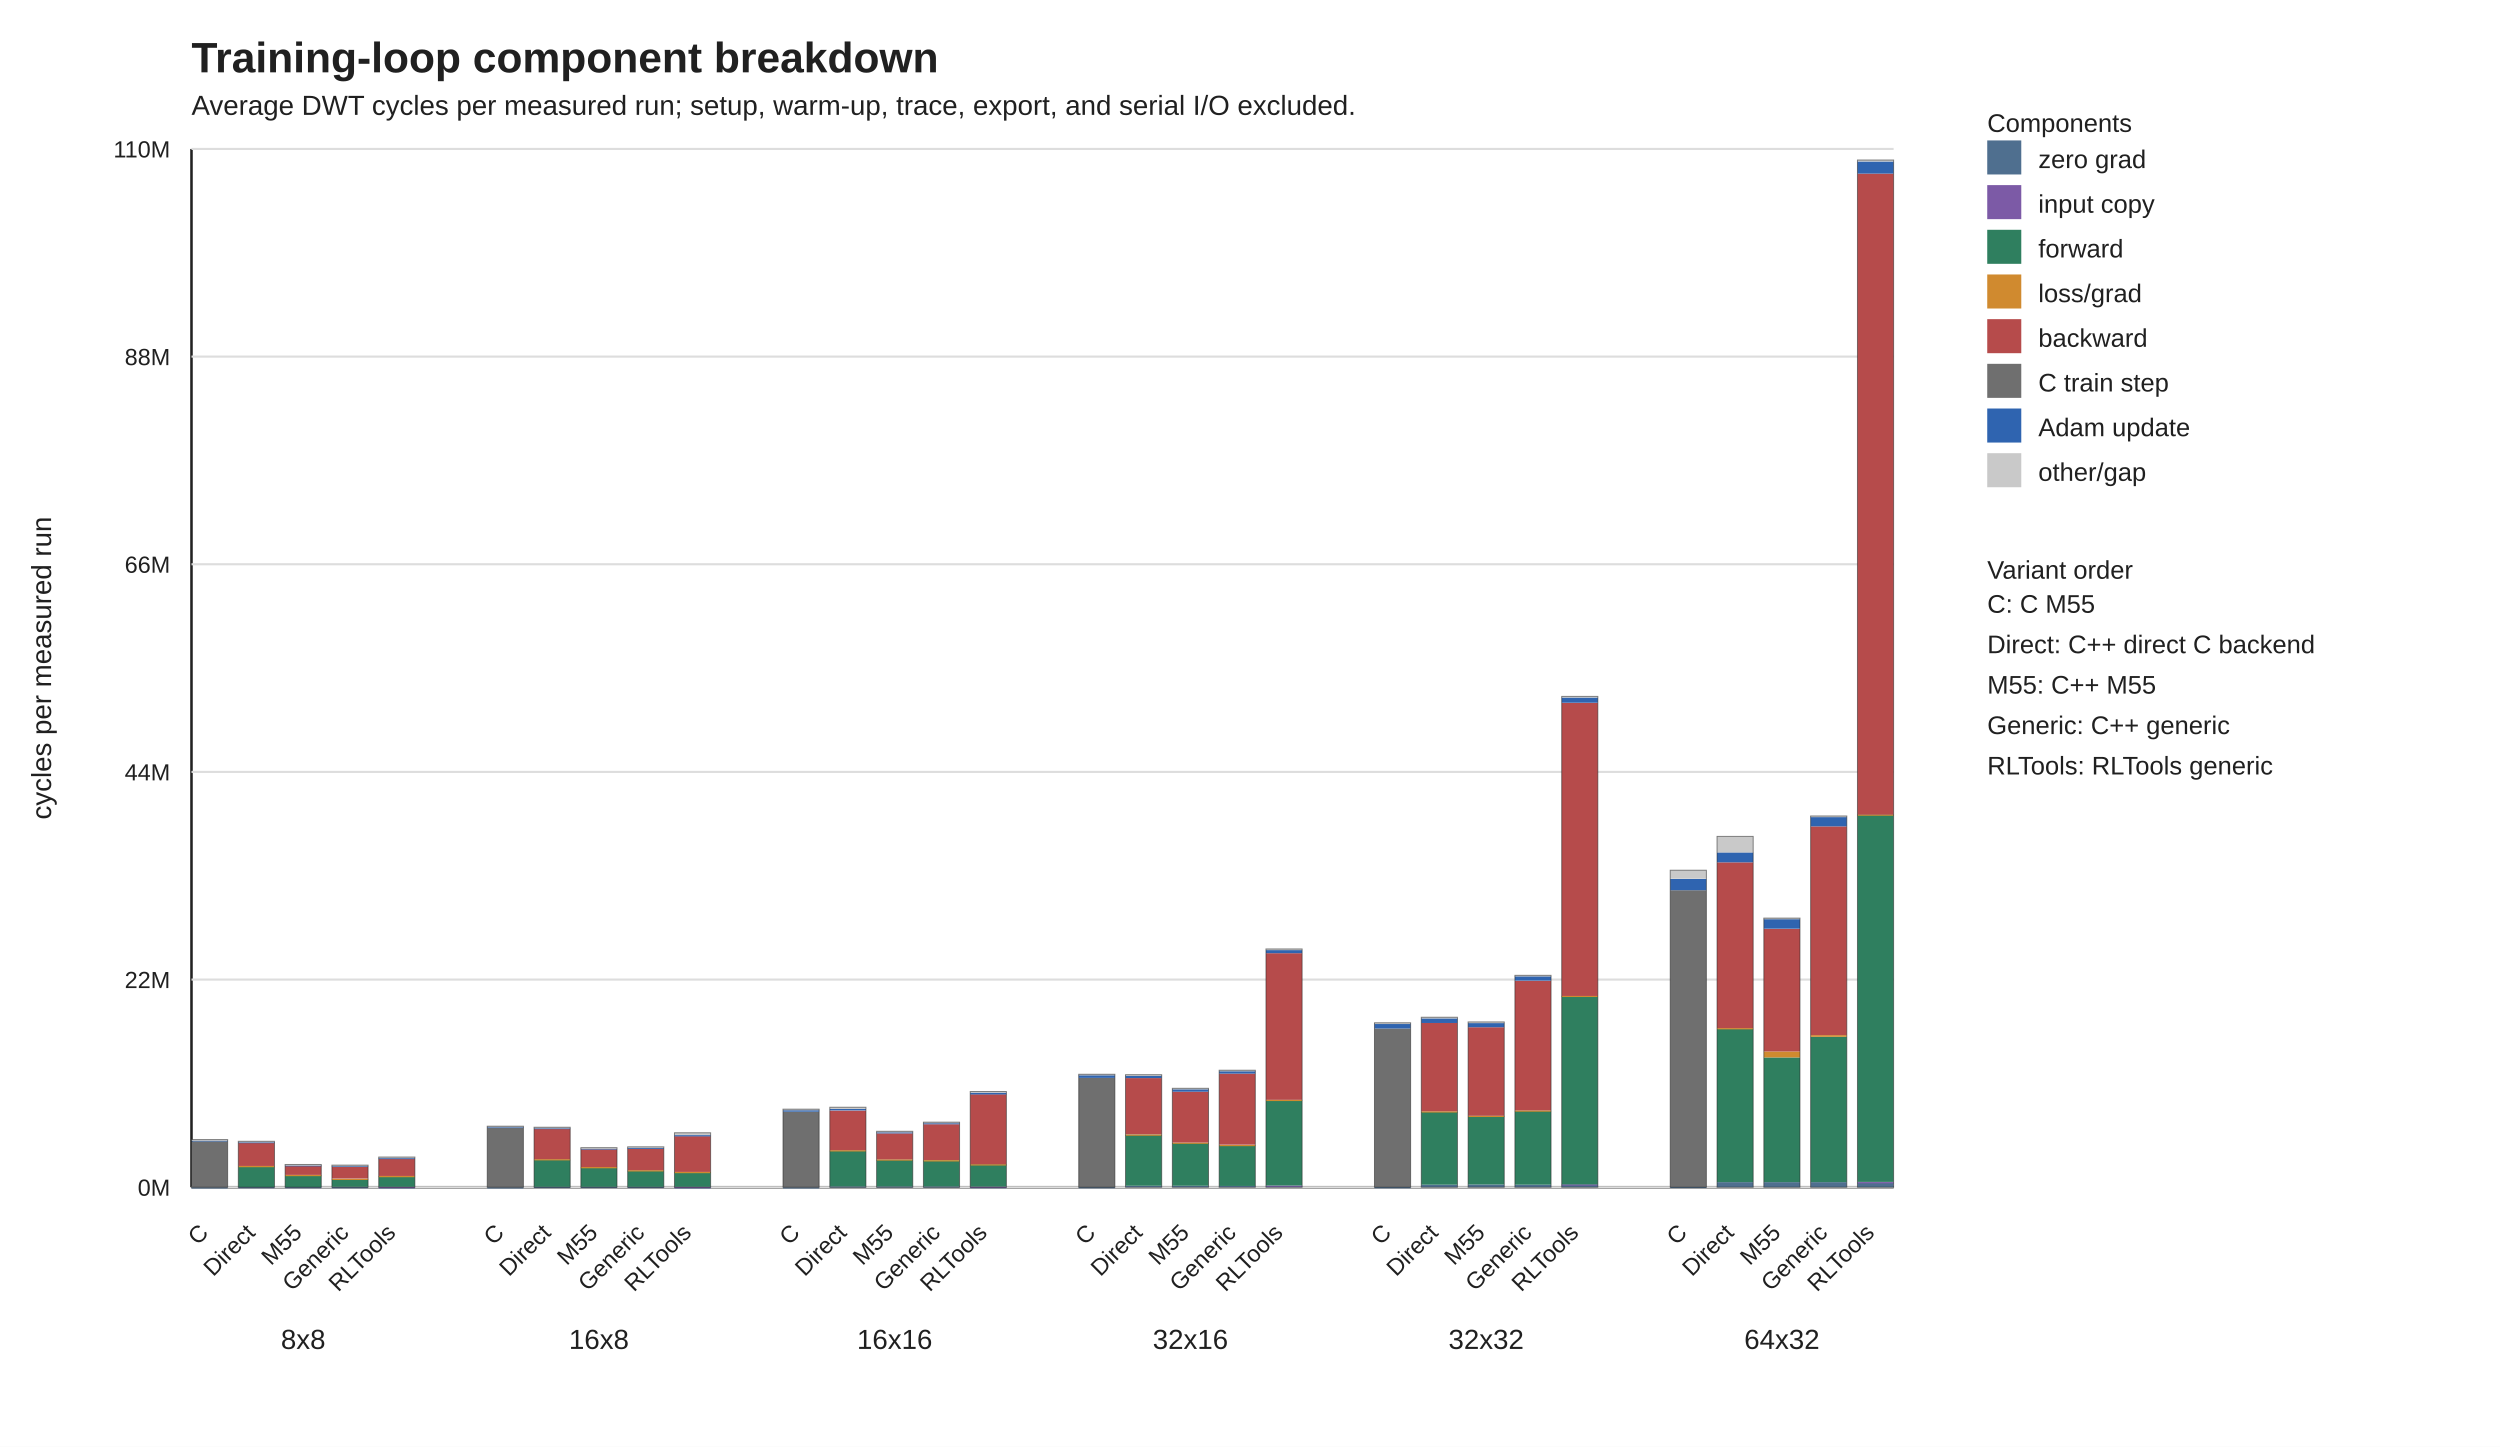
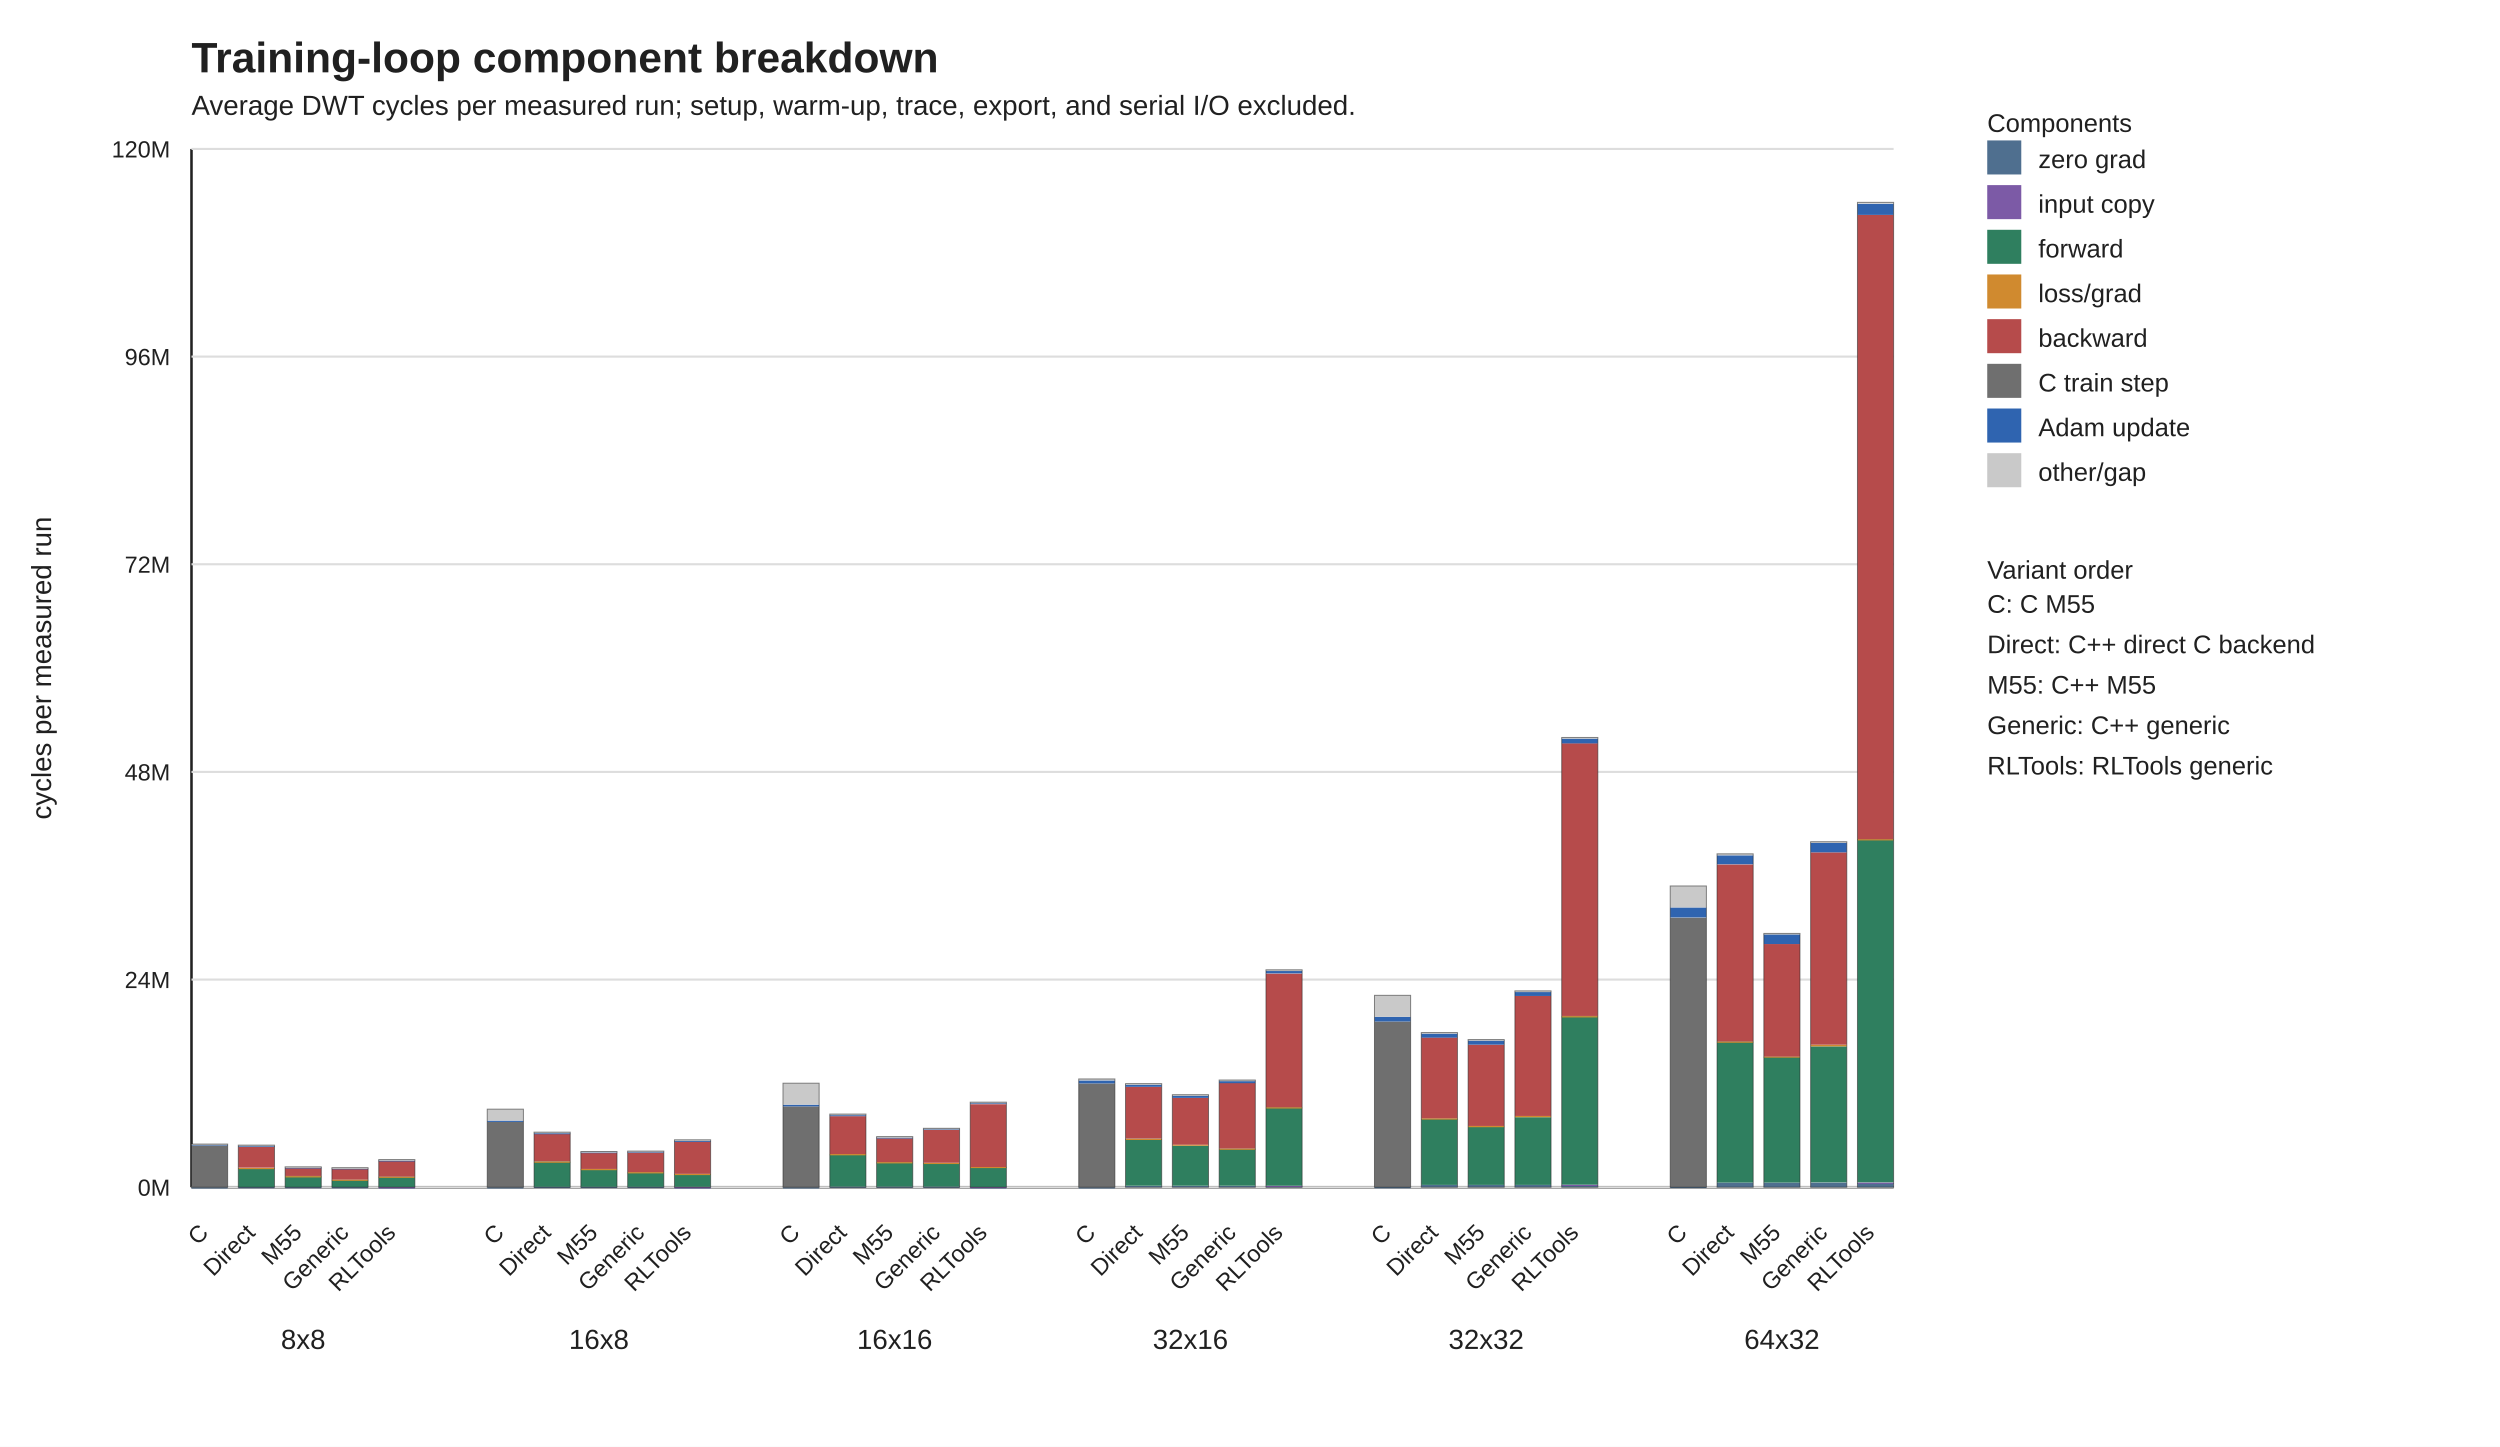
<svg xmlns="http://www.w3.org/2000/svg" width="1175" height="680" viewBox="0 0 1175 680">
  <rect width="100%" height="100%" fill="#ffffff" />
  <style>text{font-family:Arial,Helvetica,sans-serif;fill:#202020}.axis{stroke:#222;stroke-width:1.2}.grid{stroke:#dddddd;stroke-width:1}.label{font-size:13px}.title{font-size:20px;font-weight:700}.tick{font-size:11px}.legend{font-size:12px}</style>
  <text class="title" x="90" y="34">Training-loop component breakdown</text>
  <text class="label" x="90" y="54">Average DWT cycles per measured run; setup, warm-up, trace, export, and serial I/O excluded.</text>
  <line class="axis" x1="90" y1="558" x2="890" y2="558" />
  <line class="axis" x1="90" y1="70" x2="90" y2="558" />
  <line class="grid" x1="90" y1="558.0" x2="890" y2="558.0" />
  <text class="tick" x="80" y="562.0" text-anchor="end">0M</text>
  <line class="grid" x1="90" y1="460.4" x2="890" y2="460.4" />
-   <text class="tick" x="80" y="464.4" text-anchor="end">22M</text>
+   <text class="tick" x="80" y="464.4" text-anchor="end">24M</text>
  <line class="grid" x1="90" y1="362.8" x2="890" y2="362.8" />
-   <text class="tick" x="80" y="366.8" text-anchor="end">44M</text>
+   <text class="tick" x="80" y="366.8" text-anchor="end">48M</text>
  <line class="grid" x1="90" y1="265.2" x2="890" y2="265.2" />
-   <text class="tick" x="80" y="269.2" text-anchor="end">66M</text>
+   <text class="tick" x="80" y="269.2" text-anchor="end">72M</text>
  <line class="grid" x1="90" y1="167.6" x2="890" y2="167.6" />
-   <text class="tick" x="80" y="171.6" text-anchor="end">88M</text>
+   <text class="tick" x="80" y="171.6" text-anchor="end">96M</text>
  <line class="grid" x1="90" y1="70.0" x2="890" y2="70.0" />
-   <text class="tick" x="80" y="74.0" text-anchor="end">110M</text>
+   <text class="tick" x="80" y="74.0" text-anchor="end">120M</text>
  <text class="label" x="142.5" y="634" text-anchor="middle">8x8</text>
  <rect x="90.0" y="558.0" width="17" height="0.6" fill="#4f6f8f" />
-   <rect x="90.0" y="536.4" width="17" height="21.6" fill="#6f6f6f" />
-   <rect x="90.0" y="535.9" width="17" height="0.6" fill="#2f64b0" />
-   <rect x="90.0" y="535.6" width="17" height="0.6" fill="#c9c9c9" />
-   <rect x="90.0" y="535.6" width="17" height="22.4" fill="none" stroke="#222" stroke-width=".45" opacity=".55" />
+   <rect x="90.0" y="538.3" width="17" height="19.7" fill="#6f6f6f" />
+   <rect x="90.0" y="537.9" width="17" height="0.6" fill="#2f64b0" />
+   <rect x="90.0" y="537.7" width="17" height="0.6" fill="#c9c9c9" />
+   <rect x="90.0" y="537.7" width="17" height="20.3" fill="none" stroke="#222" stroke-width=".45" opacity=".55" />
  <text class="tick" x="98.5" y="580" text-anchor="end" transform="rotate(-45 98.5 580)">C</text>
  <rect x="112.0" y="557.9" width="17" height="0.6" fill="#4f6f8f" />
-   <rect x="112.0" y="548.2" width="17" height="9.7" fill="#2f7f5f" />
-   <rect x="112.0" y="548.0" width="17" height="0.6" fill="#d08a2f" />
-   <rect x="112.0" y="537.0" width="17" height="11.0" fill="#b64b4b" />
-   <rect x="112.0" y="536.7" width="17" height="0.6" fill="#2f64b0" />
-   <rect x="112.0" y="536.4" width="17" height="0.6" fill="#c9c9c9" />
-   <rect x="112.0" y="536.4" width="17" height="21.6" fill="none" stroke="#222" stroke-width=".45" opacity=".55" />
+   <rect x="112.0" y="549.0" width="17" height="8.9" fill="#2f7f5f" />
+   <rect x="112.0" y="548.9" width="17" height="0.6" fill="#d08a2f" />
+   <rect x="112.0" y="538.7" width="17" height="10.1" fill="#b64b4b" />
+   <rect x="112.0" y="538.5" width="17" height="0.6" fill="#2f64b0" />
+   <rect x="112.0" y="538.2" width="17" height="0.6" fill="#c9c9c9" />
+   <rect x="112.0" y="538.2" width="17" height="19.8" fill="none" stroke="#222" stroke-width=".45" opacity=".55" />
  <text class="tick" x="120.5" y="580" text-anchor="end" transform="rotate(-45 120.5 580)">Direct</text>
  <rect x="134.0" y="557.9" width="17" height="0.6" fill="#4f6f8f" />
-   <rect x="134.0" y="552.3" width="17" height="5.6" fill="#2f7f5f" />
-   <rect x="134.0" y="552.2" width="17" height="0.6" fill="#d08a2f" />
-   <rect x="134.0" y="547.9" width="17" height="4.3" fill="#b64b4b" />
-   <rect x="134.0" y="547.6" width="17" height="0.6" fill="#2f64b0" />
-   <rect x="134.0" y="547.3" width="17" height="0.6" fill="#c9c9c9" />
-   <rect x="134.0" y="547.3" width="17" height="10.7" fill="none" stroke="#222" stroke-width=".45" opacity=".55" />
+   <rect x="134.0" y="552.8" width="17" height="5.1" fill="#2f7f5f" />
+   <rect x="134.0" y="552.8" width="17" height="0.6" fill="#d08a2f" />
+   <rect x="134.0" y="548.8" width="17" height="3.9" fill="#b64b4b" />
+   <rect x="134.0" y="548.6" width="17" height="0.6" fill="#2f64b0" />
+   <rect x="134.0" y="548.4" width="17" height="0.6" fill="#c9c9c9" />
+   <rect x="134.0" y="548.4" width="17" height="9.6" fill="none" stroke="#222" stroke-width=".45" opacity=".55" />
  <text class="tick" x="142.5" y="580" text-anchor="end" transform="rotate(-45 142.5 580)">M55</text>
  <rect x="156.0" y="557.9" width="17" height="0.6" fill="#4f6f8f" />
-   <rect x="156.0" y="554.1" width="17" height="3.7" fill="#2f7f5f" />
-   <rect x="156.0" y="554.0" width="17" height="0.6" fill="#d08a2f" />
-   <rect x="156.0" y="548.2" width="17" height="5.7" fill="#b64b4b" />
-   <rect x="156.0" y="547.9" width="17" height="0.6" fill="#2f64b0" />
-   <rect x="156.0" y="547.6" width="17" height="0.6" fill="#c9c9c9" />
-   <rect x="156.0" y="547.6" width="17" height="10.4" fill="none" stroke="#222" stroke-width=".45" opacity=".55" />
+   <rect x="156.0" y="554.5" width="17" height="3.4" fill="#2f7f5f" />
+   <rect x="156.0" y="554.4" width="17" height="0.6" fill="#d08a2f" />
+   <rect x="156.0" y="549.2" width="17" height="5.2" fill="#b64b4b" />
+   <rect x="156.0" y="549.0" width="17" height="0.6" fill="#2f64b0" />
+   <rect x="156.0" y="548.8" width="17" height="0.6" fill="#c9c9c9" />
+   <rect x="156.0" y="548.8" width="17" height="9.2" fill="none" stroke="#222" stroke-width=".45" opacity=".55" />
  <text class="tick" x="164.5" y="580" text-anchor="end" transform="rotate(-45 164.5 580)">Generic</text>
  <rect x="178.0" y="558.0" width="17" height="0.6" fill="#4f6f8f" />
-   <rect x="178.0" y="557.8" width="17" height="0.6" fill="#7c5aa6" />
-   <rect x="178.0" y="552.7" width="17" height="5.1" fill="#2f7f5f" />
-   <rect x="178.0" y="552.7" width="17" height="0.6" fill="#d08a2f" />
-   <rect x="178.0" y="544.6" width="17" height="8.1" fill="#b64b4b" />
-   <rect x="178.0" y="544.2" width="17" height="0.6" fill="#2f64b0" />
-   <rect x="178.0" y="543.8" width="17" height="0.6" fill="#c9c9c9" />
-   <rect x="178.0" y="543.8" width="17" height="14.2" fill="none" stroke="#222" stroke-width=".45" opacity=".55" />
+   <rect x="178.0" y="557.9" width="17" height="0.6" fill="#7c5aa6" />
+   <rect x="178.0" y="553.0" width="17" height="4.9" fill="#2f7f5f" />
+   <rect x="178.0" y="553.0" width="17" height="0.6" fill="#d08a2f" />
+   <rect x="178.0" y="545.6" width="17" height="7.4" fill="#b64b4b" />
+   <rect x="178.0" y="545.3" width="17" height="0.6" fill="#2f64b0" />
+   <rect x="178.0" y="545.0" width="17" height="0.6" fill="#c9c9c9" />
+   <rect x="178.0" y="545.0" width="17" height="13.0" fill="none" stroke="#222" stroke-width=".45" opacity=".55" />
  <text class="tick" x="186.5" y="580" text-anchor="end" transform="rotate(-45 186.5 580)">RLTools</text>
  <text class="label" x="281.5" y="634" text-anchor="middle">16x8</text>
  <rect x="229.0" y="558.0" width="17" height="0.6" fill="#4f6f8f" />
-   <rect x="229.0" y="530.1" width="17" height="27.9" fill="#6f6f6f" />
-   <rect x="229.0" y="529.5" width="17" height="0.7" fill="#2f64b0" />
-   <rect x="229.0" y="529.3" width="17" height="0.6" fill="#c9c9c9" />
-   <rect x="229.0" y="529.3" width="17" height="28.7" fill="none" stroke="#222" stroke-width=".45" opacity=".55" />
+   <rect x="229.0" y="527.2" width="17" height="30.8" fill="#6f6f6f" />
+   <rect x="229.0" y="526.7" width="17" height="0.6" fill="#2f64b0" />
+   <rect x="229.0" y="521.3" width="17" height="5.4" fill="#c9c9c9" />
+   <rect x="229.0" y="521.3" width="17" height="36.7" fill="none" stroke="#222" stroke-width=".45" opacity=".55" />
  <text class="tick" x="237.5" y="580" text-anchor="end" transform="rotate(-45 237.5 580)">C</text>
  <rect x="251.0" y="557.8" width="17" height="0.6" fill="#4f6f8f" />
-   <rect x="251.0" y="545.0" width="17" height="12.8" fill="#2f7f5f" />
-   <rect x="251.0" y="544.8" width="17" height="0.6" fill="#d08a2f" />
-   <rect x="251.0" y="530.6" width="17" height="14.2" fill="#b64b4b" />
-   <rect x="251.0" y="530.1" width="17" height="0.6" fill="#2f64b0" />
-   <rect x="251.0" y="529.8" width="17" height="0.6" fill="#c9c9c9" />
-   <rect x="251.0" y="529.8" width="17" height="28.2" fill="none" stroke="#222" stroke-width=".45" opacity=".55" />
+   <rect x="251.0" y="545.9" width="17" height="11.9" fill="#2f7f5f" />
+   <rect x="251.0" y="545.9" width="17" height="0.6" fill="#d08a2f" />
+   <rect x="251.0" y="532.8" width="17" height="13.0" fill="#b64b4b" />
+   <rect x="251.0" y="532.5" width="17" height="0.6" fill="#2f64b0" />
+   <rect x="251.0" y="532.1" width="17" height="0.6" fill="#c9c9c9" />
+   <rect x="251.0" y="532.1" width="17" height="25.9" fill="none" stroke="#222" stroke-width=".45" opacity=".55" />
  <text class="tick" x="259.5" y="580" text-anchor="end" transform="rotate(-45 259.5 580)">Direct</text>
  <rect x="273.0" y="557.8" width="17" height="0.6" fill="#4f6f8f" />
-   <rect x="273.0" y="548.6" width="17" height="9.2" fill="#2f7f5f" />
-   <rect x="273.0" y="548.5" width="17" height="0.6" fill="#d08a2f" />
-   <rect x="273.0" y="540.2" width="17" height="8.3" fill="#b64b4b" />
-   <rect x="273.0" y="539.7" width="17" height="0.6" fill="#2f64b0" />
-   <rect x="273.0" y="539.4" width="17" height="0.6" fill="#c9c9c9" />
-   <rect x="273.0" y="539.4" width="17" height="18.6" fill="none" stroke="#222" stroke-width=".45" opacity=".55" />
+   <rect x="273.0" y="549.4" width="17" height="8.4" fill="#2f7f5f" />
+   <rect x="273.0" y="549.4" width="17" height="0.6" fill="#d08a2f" />
+   <rect x="273.0" y="541.8" width="17" height="7.6" fill="#b64b4b" />
+   <rect x="273.0" y="541.4" width="17" height="0.6" fill="#2f64b0" />
+   <rect x="273.0" y="541.2" width="17" height="0.6" fill="#c9c9c9" />
+   <rect x="273.0" y="541.2" width="17" height="16.8" fill="none" stroke="#222" stroke-width=".45" opacity=".55" />
  <text class="tick" x="281.5" y="580" text-anchor="end" transform="rotate(-45 281.5 580)">M55</text>
  <rect x="295.0" y="557.8" width="17" height="0.6" fill="#4f6f8f" />
-   <rect x="295.0" y="550.2" width="17" height="7.6" fill="#2f7f5f" />
-   <rect x="295.0" y="550.0" width="17" height="0.6" fill="#d08a2f" />
-   <rect x="295.0" y="539.8" width="17" height="10.2" fill="#b64b4b" />
-   <rect x="295.0" y="539.4" width="17" height="0.6" fill="#2f64b0" />
-   <rect x="295.0" y="539.0" width="17" height="0.6" fill="#c9c9c9" />
-   <rect x="295.0" y="539.0" width="17" height="19.0" fill="none" stroke="#222" stroke-width=".45" opacity=".55" />
+   <rect x="295.0" y="551.0" width="17" height="6.8" fill="#2f7f5f" />
+   <rect x="295.0" y="550.9" width="17" height="0.6" fill="#d08a2f" />
+   <rect x="295.0" y="541.6" width="17" height="9.3" fill="#b64b4b" />
+   <rect x="295.0" y="541.2" width="17" height="0.6" fill="#2f64b0" />
+   <rect x="295.0" y="541.0" width="17" height="0.6" fill="#c9c9c9" />
+   <rect x="295.0" y="541.0" width="17" height="17.0" fill="none" stroke="#222" stroke-width=".45" opacity=".55" />
  <text class="tick" x="303.5" y="580" text-anchor="end" transform="rotate(-45 303.5 580)">Generic</text>
  <rect x="317.0" y="558.0" width="17" height="0.6" fill="#4f6f8f" />
-   <rect x="317.0" y="557.8" width="17" height="0.6" fill="#7c5aa6" />
-   <rect x="317.0" y="550.8" width="17" height="7.0" fill="#2f7f5f" />
-   <rect x="317.0" y="550.8" width="17" height="0.6" fill="#d08a2f" />
-   <rect x="317.0" y="534.0" width="17" height="16.8" fill="#b64b4b" />
-   <rect x="317.0" y="533.5" width="17" height="0.6" fill="#2f64b0" />
-   <rect x="317.0" y="532.4" width="17" height="1.1" fill="#c9c9c9" />
-   <rect x="317.0" y="532.4" width="17" height="25.6" fill="none" stroke="#222" stroke-width=".45" opacity=".55" />
+   <rect x="317.0" y="557.9" width="17" height="0.6" fill="#7c5aa6" />
+   <rect x="317.0" y="551.7" width="17" height="6.1" fill="#2f7f5f" />
+   <rect x="317.0" y="551.7" width="17" height="0.6" fill="#d08a2f" />
+   <rect x="317.0" y="536.4" width="17" height="15.3" fill="#b64b4b" />
+   <rect x="317.0" y="536.1" width="17" height="0.6" fill="#2f64b0" />
+   <rect x="317.0" y="535.7" width="17" height="0.6" fill="#c9c9c9" />
+   <rect x="317.0" y="535.7" width="17" height="22.3" fill="none" stroke="#222" stroke-width=".45" opacity=".55" />
  <text class="tick" x="325.5" y="580" text-anchor="end" transform="rotate(-45 325.5 580)">RLTools</text>
  <text class="label" x="420.5" y="634" text-anchor="middle">16x16</text>
  <rect x="368.0" y="558.0" width="17" height="0.6" fill="#4f6f8f" />
-   <rect x="368.0" y="522.5" width="17" height="35.5" fill="#6f6f6f" />
-   <rect x="368.0" y="521.6" width="17" height="0.9" fill="#2f64b0" />
-   <rect x="368.0" y="521.3" width="17" height="0.6" fill="#c9c9c9" />
-   <rect x="368.0" y="521.3" width="17" height="36.7" fill="none" stroke="#222" stroke-width=".45" opacity=".55" />
+   <rect x="368.0" y="520.0" width="17" height="38.0" fill="#6f6f6f" />
+   <rect x="368.0" y="519.2" width="17" height="0.8" fill="#2f64b0" />
+   <rect x="368.0" y="509.1" width="17" height="10.1" fill="#c9c9c9" />
+   <rect x="368.0" y="509.1" width="17" height="48.9" fill="none" stroke="#222" stroke-width=".45" opacity=".55" />
  <text class="tick" x="376.5" y="580" text-anchor="end" transform="rotate(-45 376.5 580)">C</text>
-   <rect x="390.0" y="557.6" width="17" height="0.6" fill="#4f6f8f" />
-   <rect x="390.0" y="540.8" width="17" height="16.8" fill="#2f7f5f" />
-   <rect x="390.0" y="540.6" width="17" height="0.6" fill="#d08a2f" />
-   <rect x="390.0" y="522.0" width="17" height="18.6" fill="#b64b4b" />
-   <rect x="390.0" y="521.2" width="17" height="0.7" fill="#2f64b0" />
-   <rect x="390.0" y="520.4" width="17" height="0.8" fill="#c9c9c9" />
-   <rect x="390.0" y="520.4" width="17" height="37.6" fill="none" stroke="#222" stroke-width=".45" opacity=".55" />
+   <rect x="390.0" y="557.7" width="17" height="0.6" fill="#4f6f8f" />
+   <rect x="390.0" y="542.5" width="17" height="15.2" fill="#2f7f5f" />
+   <rect x="390.0" y="542.4" width="17" height="0.6" fill="#d08a2f" />
+   <rect x="390.0" y="524.6" width="17" height="17.8" fill="#b64b4b" />
+   <rect x="390.0" y="524.0" width="17" height="0.6" fill="#2f64b0" />
+   <rect x="390.0" y="523.6" width="17" height="0.6" fill="#c9c9c9" />
+   <rect x="390.0" y="523.6" width="17" height="34.4" fill="none" stroke="#222" stroke-width=".45" opacity=".55" />
  <text class="tick" x="398.5" y="580" text-anchor="end" transform="rotate(-45 398.5 580)">Direct</text>
-   <rect x="412.0" y="557.6" width="17" height="0.6" fill="#4f6f8f" />
-   <rect x="412.0" y="545.1" width="17" height="12.5" fill="#2f7f5f" />
-   <rect x="412.0" y="544.9" width="17" height="0.6" fill="#d08a2f" />
-   <rect x="412.0" y="532.7" width="17" height="12.2" fill="#b64b4b" />
-   <rect x="412.0" y="532.0" width="17" height="0.7" fill="#2f64b0" />
-   <rect x="412.0" y="531.7" width="17" height="0.6" fill="#c9c9c9" />
-   <rect x="412.0" y="531.7" width="17" height="26.3" fill="none" stroke="#222" stroke-width=".45" opacity=".55" />
+   <rect x="412.0" y="557.7" width="17" height="0.6" fill="#4f6f8f" />
+   <rect x="412.0" y="546.3" width="17" height="11.4" fill="#2f7f5f" />
+   <rect x="412.0" y="546.2" width="17" height="0.6" fill="#d08a2f" />
+   <rect x="412.0" y="535.0" width="17" height="11.2" fill="#b64b4b" />
+   <rect x="412.0" y="534.5" width="17" height="0.6" fill="#2f64b0" />
+   <rect x="412.0" y="534.2" width="17" height="0.6" fill="#c9c9c9" />
+   <rect x="412.0" y="534.2" width="17" height="23.8" fill="none" stroke="#222" stroke-width=".45" opacity=".55" />
  <text class="tick" x="420.5" y="580" text-anchor="end" transform="rotate(-45 420.5 580)">M55</text>
-   <rect x="434.0" y="557.6" width="17" height="0.6" fill="#4f6f8f" />
-   <rect x="434.0" y="545.4" width="17" height="12.2" fill="#2f7f5f" />
-   <rect x="434.0" y="545.3" width="17" height="0.6" fill="#d08a2f" />
-   <rect x="434.0" y="528.4" width="17" height="16.8" fill="#b64b4b" />
-   <rect x="434.0" y="527.6" width="17" height="0.8" fill="#2f64b0" />
-   <rect x="434.0" y="527.4" width="17" height="0.6" fill="#c9c9c9" />
-   <rect x="434.0" y="527.4" width="17" height="30.6" fill="none" stroke="#222" stroke-width=".45" opacity=".55" />
+   <rect x="434.0" y="557.7" width="17" height="0.6" fill="#4f6f8f" />
+   <rect x="434.0" y="546.7" width="17" height="11.0" fill="#2f7f5f" />
+   <rect x="434.0" y="546.5" width="17" height="0.6" fill="#d08a2f" />
+   <rect x="434.0" y="531.1" width="17" height="15.4" fill="#b64b4b" />
+   <rect x="434.0" y="530.5" width="17" height="0.6" fill="#2f64b0" />
+   <rect x="434.0" y="530.3" width="17" height="0.6" fill="#c9c9c9" />
+   <rect x="434.0" y="530.3" width="17" height="27.7" fill="none" stroke="#222" stroke-width=".45" opacity=".55" />
  <text class="tick" x="442.5" y="580" text-anchor="end" transform="rotate(-45 442.5 580)">Generic</text>
-   <rect x="456.0" y="557.9" width="17" height="0.6" fill="#4f6f8f" />
-   <rect x="456.0" y="557.7" width="17" height="0.6" fill="#7c5aa6" />
-   <rect x="456.0" y="547.2" width="17" height="10.5" fill="#2f7f5f" />
-   <rect x="456.0" y="547.2" width="17" height="0.6" fill="#d08a2f" />
-   <rect x="456.0" y="514.3" width="17" height="32.9" fill="#b64b4b" />
-   <rect x="456.0" y="513.5" width="17" height="0.9" fill="#2f64b0" />
-   <rect x="456.0" y="513.0" width="17" height="0.6" fill="#c9c9c9" />
-   <rect x="456.0" y="513.0" width="17" height="45.0" fill="none" stroke="#222" stroke-width=".45" opacity=".55" />
+   <rect x="456.0" y="558.0" width="17" height="0.6" fill="#4f6f8f" />
+   <rect x="456.0" y="557.8" width="17" height="0.6" fill="#7c5aa6" />
+   <rect x="456.0" y="548.5" width="17" height="9.4" fill="#2f7f5f" />
+   <rect x="456.0" y="548.4" width="17" height="0.6" fill="#d08a2f" />
+   <rect x="456.0" y="519.0" width="17" height="29.5" fill="#b64b4b" />
+   <rect x="456.0" y="518.3" width="17" height="0.6" fill="#2f64b0" />
+   <rect x="456.0" y="518.0" width="17" height="0.6" fill="#c9c9c9" />
+   <rect x="456.0" y="518.0" width="17" height="40.0" fill="none" stroke="#222" stroke-width=".45" opacity=".55" />
  <text class="tick" x="464.5" y="580" text-anchor="end" transform="rotate(-45 464.5 580)">RLTools</text>
  <text class="label" x="559.5" y="634" text-anchor="middle">32x16</text>
-   <rect x="507.0" y="557.9" width="17" height="0.6" fill="#4f6f8f" />
-   <rect x="507.0" y="506.6" width="17" height="51.4" fill="#6f6f6f" />
-   <rect x="507.0" y="505.1" width="17" height="1.5" fill="#2f64b0" />
-   <rect x="507.0" y="504.9" width="17" height="0.6" fill="#c9c9c9" />
-   <rect x="507.0" y="504.9" width="17" height="53.1" fill="none" stroke="#222" stroke-width=".45" opacity=".55" />
+   <rect x="507.0" y="558.0" width="17" height="0.6" fill="#4f6f8f" />
+   <rect x="507.0" y="509.2" width="17" height="48.8" fill="#6f6f6f" />
+   <rect x="507.0" y="507.8" width="17" height="1.4" fill="#2f64b0" />
+   <rect x="507.0" y="507.1" width="17" height="0.7" fill="#c9c9c9" />
+   <rect x="507.0" y="507.1" width="17" height="50.9" fill="none" stroke="#222" stroke-width=".45" opacity=".55" />
  <text class="tick" x="515.5" y="580" text-anchor="end" transform="rotate(-45 515.5 580)">C</text>
-   <rect x="529.0" y="557.3" width="17" height="0.7" fill="#4f6f8f" />
-   <rect x="529.0" y="533.3" width="17" height="24.0" fill="#2f7f5f" />
-   <rect x="529.0" y="533.2" width="17" height="0.6" fill="#d08a2f" />
-   <rect x="529.0" y="506.7" width="17" height="26.4" fill="#b64b4b" />
-   <rect x="529.0" y="505.4" width="17" height="1.3" fill="#2f64b0" />
-   <rect x="529.0" y="505.1" width="17" height="0.6" fill="#c9c9c9" />
-   <rect x="529.0" y="505.1" width="17" height="52.9" fill="none" stroke="#222" stroke-width=".45" opacity=".55" />
+   <rect x="529.0" y="557.4" width="17" height="0.6" fill="#4f6f8f" />
+   <rect x="529.0" y="535.2" width="17" height="22.1" fill="#2f7f5f" />
+   <rect x="529.0" y="535.2" width="17" height="0.6" fill="#d08a2f" />
+   <rect x="529.0" y="510.8" width="17" height="24.3" fill="#b64b4b" />
+   <rect x="529.0" y="509.7" width="17" height="1.1" fill="#2f64b0" />
+   <rect x="529.0" y="509.3" width="17" height="0.6" fill="#c9c9c9" />
+   <rect x="529.0" y="509.3" width="17" height="48.7" fill="none" stroke="#222" stroke-width=".45" opacity=".55" />
  <text class="tick" x="537.5" y="580" text-anchor="end" transform="rotate(-45 537.5 580)">Direct</text>
-   <rect x="551.0" y="557.3" width="17" height="0.7" fill="#4f6f8f" />
-   <rect x="551.0" y="537.2" width="17" height="20.1" fill="#2f7f5f" />
-   <rect x="551.0" y="537.0" width="17" height="0.6" fill="#d08a2f" />
-   <rect x="551.0" y="513.1" width="17" height="23.9" fill="#b64b4b" />
-   <rect x="551.0" y="511.8" width="17" height="1.3" fill="#2f64b0" />
-   <rect x="551.0" y="511.5" width="17" height="0.6" fill="#c9c9c9" />
-   <rect x="551.0" y="511.5" width="17" height="46.5" fill="none" stroke="#222" stroke-width=".45" opacity=".55" />
+   <rect x="551.0" y="557.4" width="17" height="0.6" fill="#4f6f8f" />
+   <rect x="551.0" y="538.5" width="17" height="18.8" fill="#2f7f5f" />
+   <rect x="551.0" y="537.9" width="17" height="0.6" fill="#d08a2f" />
+   <rect x="551.0" y="516.0" width="17" height="22.0" fill="#b64b4b" />
+   <rect x="551.0" y="514.8" width="17" height="1.2" fill="#2f64b0" />
+   <rect x="551.0" y="514.5" width="17" height="0.6" fill="#c9c9c9" />
+   <rect x="551.0" y="514.5" width="17" height="43.5" fill="none" stroke="#222" stroke-width=".45" opacity=".55" />
  <text class="tick" x="559.5" y="580" text-anchor="end" transform="rotate(-45 559.5 580)">M55</text>
-   <rect x="573.0" y="557.3" width="17" height="0.7" fill="#4f6f8f" />
-   <rect x="573.0" y="538.3" width="17" height="19.1" fill="#2f7f5f" />
-   <rect x="573.0" y="538.1" width="17" height="0.6" fill="#d08a2f" />
-   <rect x="573.0" y="504.6" width="17" height="33.4" fill="#b64b4b" />
-   <rect x="573.0" y="503.3" width="17" height="1.3" fill="#2f64b0" />
-   <rect x="573.0" y="503.0" width="17" height="0.6" fill="#c9c9c9" />
-   <rect x="573.0" y="503.0" width="17" height="55.0" fill="none" stroke="#222" stroke-width=".45" opacity=".55" />
+   <rect x="573.0" y="557.4" width="17" height="0.6" fill="#4f6f8f" />
+   <rect x="573.0" y="539.9" width="17" height="17.4" fill="#2f7f5f" />
+   <rect x="573.0" y="539.8" width="17" height="0.6" fill="#d08a2f" />
+   <rect x="573.0" y="509.0" width="17" height="30.8" fill="#b64b4b" />
+   <rect x="573.0" y="507.9" width="17" height="1.2" fill="#2f64b0" />
+   <rect x="573.0" y="507.6" width="17" height="0.6" fill="#c9c9c9" />
+   <rect x="573.0" y="507.6" width="17" height="50.4" fill="none" stroke="#222" stroke-width=".45" opacity=".55" />
  <text class="tick" x="581.5" y="580" text-anchor="end" transform="rotate(-45 581.5 580)">Generic</text>
-   <rect x="595.0" y="557.4" width="17" height="0.6" fill="#4f6f8f" />
-   <rect x="595.0" y="557.2" width="17" height="0.6" fill="#7c5aa6" />
-   <rect x="595.0" y="516.9" width="17" height="40.3" fill="#2f7f5f" />
-   <rect x="595.0" y="516.9" width="17" height="0.6" fill="#d08a2f" />
-   <rect x="595.0" y="448.0" width="17" height="68.9" fill="#b64b4b" />
-   <rect x="595.0" y="446.5" width="17" height="1.5" fill="#2f64b0" />
-   <rect x="595.0" y="446.0" width="17" height="0.6" fill="#c9c9c9" />
-   <rect x="595.0" y="446.0" width="17" height="112.0" fill="none" stroke="#222" stroke-width=".45" opacity=".55" />
+   <rect x="595.0" y="557.5" width="17" height="0.6" fill="#4f6f8f" />
+   <rect x="595.0" y="557.3" width="17" height="0.6" fill="#7c5aa6" />
+   <rect x="595.0" y="520.4" width="17" height="36.9" fill="#2f7f5f" />
+   <rect x="595.0" y="520.4" width="17" height="0.6" fill="#d08a2f" />
+   <rect x="595.0" y="457.6" width="17" height="62.8" fill="#b64b4b" />
+   <rect x="595.0" y="456.2" width="17" height="1.3" fill="#2f64b0" />
+   <rect x="595.0" y="455.8" width="17" height="0.6" fill="#c9c9c9" />
+   <rect x="595.0" y="455.8" width="17" height="102.2" fill="none" stroke="#222" stroke-width=".45" opacity=".55" />
  <text class="tick" x="603.5" y="580" text-anchor="end" transform="rotate(-45 603.5 580)">RLTools</text>
  <text class="label" x="698.5" y="634" text-anchor="middle">32x32</text>
  <rect x="646.0" y="557.9" width="17" height="0.6" fill="#4f6f8f" />
-   <rect x="646.0" y="483.4" width="17" height="74.5" fill="#6f6f6f" />
-   <rect x="646.0" y="480.9" width="17" height="2.5" fill="#2f64b0" />
-   <rect x="646.0" y="480.7" width="17" height="0.6" fill="#c9c9c9" />
-   <rect x="646.0" y="480.7" width="17" height="77.3" fill="none" stroke="#222" stroke-width=".45" opacity=".55" />
+   <rect x="646.0" y="480.1" width="17" height="77.8" fill="#6f6f6f" />
+   <rect x="646.0" y="477.9" width="17" height="2.2" fill="#2f64b0" />
+   <rect x="646.0" y="467.8" width="17" height="10.1" fill="#c9c9c9" />
+   <rect x="646.0" y="467.8" width="17" height="90.2" fill="none" stroke="#222" stroke-width=".45" opacity=".55" />
  <text class="tick" x="654.5" y="580" text-anchor="end" transform="rotate(-45 654.5 580)">C</text>
-   <rect x="668.0" y="556.8" width="17" height="1.2" fill="#4f6f8f" />
-   <rect x="668.0" y="522.6" width="17" height="34.2" fill="#2f7f5f" />
-   <rect x="668.0" y="522.3" width="17" height="0.6" fill="#d08a2f" />
-   <rect x="668.0" y="480.8" width="17" height="41.5" fill="#b64b4b" />
-   <rect x="668.0" y="478.6" width="17" height="2.2" fill="#2f64b0" />
-   <rect x="668.0" y="478.1" width="17" height="0.6" fill="#c9c9c9" />
-   <rect x="668.0" y="478.1" width="17" height="79.9" fill="none" stroke="#222" stroke-width=".45" opacity=".55" />
+   <rect x="668.0" y="556.9" width="17" height="1.1" fill="#4f6f8f" />
+   <rect x="668.0" y="525.8" width="17" height="31.1" fill="#2f7f5f" />
+   <rect x="668.0" y="525.6" width="17" height="0.6" fill="#d08a2f" />
+   <rect x="668.0" y="487.6" width="17" height="38.0" fill="#b64b4b" />
+   <rect x="668.0" y="485.7" width="17" height="2.0" fill="#2f64b0" />
+   <rect x="668.0" y="485.3" width="17" height="0.6" fill="#c9c9c9" />
+   <rect x="668.0" y="485.3" width="17" height="72.7" fill="none" stroke="#222" stroke-width=".45" opacity=".55" />
  <text class="tick" x="676.5" y="580" text-anchor="end" transform="rotate(-45 676.5 580)">Direct</text>
-   <rect x="690.0" y="556.7" width="17" height="1.3" fill="#4f6f8f" />
-   <rect x="690.0" y="524.4" width="17" height="32.3" fill="#2f7f5f" />
-   <rect x="690.0" y="524.4" width="17" height="0.6" fill="#d08a2f" />
-   <rect x="690.0" y="482.8" width="17" height="41.6" fill="#b64b4b" />
-   <rect x="690.0" y="480.7" width="17" height="2.1" fill="#2f64b0" />
-   <rect x="690.0" y="480.3" width="17" height="0.6" fill="#c9c9c9" />
-   <rect x="690.0" y="480.3" width="17" height="77.7" fill="none" stroke="#222" stroke-width=".45" opacity=".55" />
+   <rect x="690.0" y="556.9" width="17" height="1.1" fill="#4f6f8f" />
+   <rect x="690.0" y="529.5" width="17" height="27.4" fill="#2f7f5f" />
+   <rect x="690.0" y="529.2" width="17" height="0.6" fill="#d08a2f" />
+   <rect x="690.0" y="491.0" width="17" height="38.2" fill="#b64b4b" />
+   <rect x="690.0" y="488.9" width="17" height="2.1" fill="#2f64b0" />
+   <rect x="690.0" y="488.6" width="17" height="0.6" fill="#c9c9c9" />
+   <rect x="690.0" y="488.6" width="17" height="69.4" fill="none" stroke="#222" stroke-width=".45" opacity=".55" />
  <text class="tick" x="698.5" y="580" text-anchor="end" transform="rotate(-45 698.5 580)">M55</text>
-   <rect x="712.0" y="556.8" width="17" height="1.2" fill="#4f6f8f" />
-   <rect x="712.0" y="522.1" width="17" height="34.7" fill="#2f7f5f" />
-   <rect x="712.0" y="521.9" width="17" height="0.6" fill="#d08a2f" />
-   <rect x="712.0" y="461.0" width="17" height="60.9" fill="#b64b4b" />
-   <rect x="712.0" y="458.7" width="17" height="2.2" fill="#2f64b0" />
-   <rect x="712.0" y="458.4" width="17" height="0.6" fill="#c9c9c9" />
-   <rect x="712.0" y="458.4" width="17" height="99.6" fill="none" stroke="#222" stroke-width=".45" opacity=".55" />
+   <rect x="712.0" y="556.9" width="17" height="1.1" fill="#4f6f8f" />
+   <rect x="712.0" y="525.1" width="17" height="31.8" fill="#2f7f5f" />
+   <rect x="712.0" y="524.5" width="17" height="0.6" fill="#d08a2f" />
+   <rect x="712.0" y="468.1" width="17" height="56.4" fill="#b64b4b" />
+   <rect x="712.0" y="466.1" width="17" height="2.0" fill="#2f64b0" />
+   <rect x="712.0" y="465.7" width="17" height="0.6" fill="#c9c9c9" />
+   <rect x="712.0" y="465.7" width="17" height="92.3" fill="none" stroke="#222" stroke-width=".45" opacity=".55" />
  <text class="tick" x="720.5" y="580" text-anchor="end" transform="rotate(-45 720.5 580)">Generic</text>
-   <rect x="734.0" y="556.8" width="17" height="1.2" fill="#4f6f8f" />
-   <rect x="734.0" y="556.6" width="17" height="0.6" fill="#7c5aa6" />
-   <rect x="734.0" y="468.1" width="17" height="88.6" fill="#2f7f5f" />
-   <rect x="734.0" y="468.0" width="17" height="0.6" fill="#d08a2f" />
-   <rect x="734.0" y="330.4" width="17" height="137.7" fill="#b64b4b" />
-   <rect x="734.0" y="327.8" width="17" height="2.5" fill="#2f64b0" />
-   <rect x="734.0" y="327.3" width="17" height="0.6" fill="#c9c9c9" />
-   <rect x="734.0" y="327.3" width="17" height="230.7" fill="none" stroke="#222" stroke-width=".45" opacity=".55" />
+   <rect x="734.0" y="557.0" width="17" height="1.0" fill="#4f6f8f" />
+   <rect x="734.0" y="556.8" width="17" height="0.6" fill="#7c5aa6" />
+   <rect x="734.0" y="477.6" width="17" height="79.2" fill="#2f7f5f" />
+   <rect x="734.0" y="477.6" width="17" height="0.6" fill="#d08a2f" />
+   <rect x="734.0" y="349.3" width="17" height="128.2" fill="#b64b4b" />
+   <rect x="734.0" y="347.1" width="17" height="2.3" fill="#2f64b0" />
+   <rect x="734.0" y="346.6" width="17" height="0.6" fill="#c9c9c9" />
+   <rect x="734.0" y="346.6" width="17" height="211.4" fill="none" stroke="#222" stroke-width=".45" opacity=".55" />
  <text class="tick" x="742.5" y="580" text-anchor="end" transform="rotate(-45 742.5 580)">RLTools</text>
  <text class="label" x="837.5" y="634" text-anchor="middle">64x32</text>
  <rect x="785.0" y="557.8" width="17" height="0.6" fill="#4f6f8f" />
-   <rect x="785.0" y="418.4" width="17" height="139.5" fill="#6f6f6f" />
-   <rect x="785.0" y="413.1" width="17" height="5.3" fill="#2f64b0" />
-   <rect x="785.0" y="409.0" width="17" height="4.0" fill="#c9c9c9" />
-   <rect x="785.0" y="409.0" width="17" height="149.0" fill="none" stroke="#222" stroke-width=".45" opacity=".55" />
+   <rect x="785.0" y="431.3" width="17" height="126.6" fill="#6f6f6f" />
+   <rect x="785.0" y="426.5" width="17" height="4.7" fill="#2f64b0" />
+   <rect x="785.0" y="416.4" width="17" height="10.1" fill="#c9c9c9" />
+   <rect x="785.0" y="416.4" width="17" height="141.6" fill="none" stroke="#222" stroke-width=".45" opacity=".55" />
  <text class="tick" x="793.5" y="580" text-anchor="end" transform="rotate(-45 793.5 580)">C</text>
-   <rect x="807.0" y="555.6" width="17" height="2.4" fill="#4f6f8f" />
-   <rect x="807.0" y="483.5" width="17" height="72.1" fill="#2f7f5f" />
-   <rect x="807.0" y="483.2" width="17" height="0.6" fill="#d08a2f" />
-   <rect x="807.0" y="405.3" width="17" height="77.9" fill="#b64b4b" />
-   <rect x="807.0" y="400.6" width="17" height="4.7" fill="#2f64b0" />
-   <rect x="807.0" y="393.1" width="17" height="7.6" fill="#c9c9c9" />
-   <rect x="807.0" y="393.1" width="17" height="164.9" fill="none" stroke="#222" stroke-width=".45" opacity=".55" />
+   <rect x="807.0" y="555.8" width="17" height="2.2" fill="#4f6f8f" />
+   <rect x="807.0" y="489.5" width="17" height="66.3" fill="#2f7f5f" />
+   <rect x="807.0" y="489.5" width="17" height="0.6" fill="#d08a2f" />
+   <rect x="807.0" y="406.3" width="17" height="83.2" fill="#b64b4b" />
+   <rect x="807.0" y="402.0" width="17" height="4.2" fill="#2f64b0" />
+   <rect x="807.0" y="401.3" width="17" height="0.7" fill="#c9c9c9" />
+   <rect x="807.0" y="401.3" width="17" height="156.7" fill="none" stroke="#222" stroke-width=".45" opacity=".55" />
  <text class="tick" x="815.5" y="580" text-anchor="end" transform="rotate(-45 815.5 580)">Direct</text>
-   <rect x="829.0" y="555.6" width="17" height="2.4" fill="#4f6f8f" />
-   <rect x="829.0" y="497.0" width="17" height="58.6" fill="#2f7f5f" />
-   <rect x="829.0" y="494.2" width="17" height="2.8" fill="#d08a2f" />
-   <rect x="829.0" y="436.6" width="17" height="57.6" fill="#b64b4b" />
-   <rect x="829.0" y="431.8" width="17" height="4.7" fill="#2f64b0" />
-   <rect x="829.0" y="431.5" width="17" height="0.6" fill="#c9c9c9" />
-   <rect x="829.0" y="431.5" width="17" height="126.5" fill="none" stroke="#222" stroke-width=".45" opacity=".55" />
+   <rect x="829.0" y="555.8" width="17" height="2.2" fill="#4f6f8f" />
+   <rect x="829.0" y="496.7" width="17" height="59.1" fill="#2f7f5f" />
+   <rect x="829.0" y="496.5" width="17" height="0.6" fill="#d08a2f" />
+   <rect x="829.0" y="443.7" width="17" height="52.9" fill="#b64b4b" />
+   <rect x="829.0" y="439.0" width="17" height="4.7" fill="#2f64b0" />
+   <rect x="829.0" y="438.7" width="17" height="0.6" fill="#c9c9c9" />
+   <rect x="829.0" y="438.7" width="17" height="119.3" fill="none" stroke="#222" stroke-width=".45" opacity=".55" />
  <text class="tick" x="837.5" y="580" text-anchor="end" transform="rotate(-45 837.5 580)">M55</text>
-   <rect x="851.0" y="555.6" width="17" height="2.4" fill="#4f6f8f" />
-   <rect x="851.0" y="487.3" width="17" height="68.3" fill="#2f7f5f" />
-   <rect x="851.0" y="486.5" width="17" height="0.8" fill="#d08a2f" />
-   <rect x="851.0" y="388.4" width="17" height="98.1" fill="#b64b4b" />
-   <rect x="851.0" y="383.8" width="17" height="4.6" fill="#2f64b0" />
-   <rect x="851.0" y="383.5" width="17" height="0.6" fill="#c9c9c9" />
-   <rect x="851.0" y="383.5" width="17" height="174.5" fill="none" stroke="#222" stroke-width=".45" opacity=".55" />
+   <rect x="851.0" y="555.8" width="17" height="2.2" fill="#4f6f8f" />
+   <rect x="851.0" y="491.8" width="17" height="63.9" fill="#2f7f5f" />
+   <rect x="851.0" y="491.0" width="17" height="0.8" fill="#d08a2f" />
+   <rect x="851.0" y="400.6" width="17" height="90.4" fill="#b64b4b" />
+   <rect x="851.0" y="396.0" width="17" height="4.6" fill="#2f64b0" />
+   <rect x="851.0" y="395.6" width="17" height="0.6" fill="#c9c9c9" />
+   <rect x="851.0" y="395.6" width="17" height="162.4" fill="none" stroke="#222" stroke-width=".45" opacity=".55" />
  <text class="tick" x="859.5" y="580" text-anchor="end" transform="rotate(-45 859.5 580)">Generic</text>
-   <rect x="873.0" y="555.8" width="17" height="2.2" fill="#4f6f8f" />
-   <rect x="873.0" y="555.6" width="17" height="0.6" fill="#7c5aa6" />
-   <rect x="873.0" y="382.8" width="17" height="172.7" fill="#2f7f5f" />
-   <rect x="873.0" y="382.8" width="17" height="0.6" fill="#d08a2f" />
-   <rect x="873.0" y="81.6" width="17" height="301.3" fill="#b64b4b" />
-   <rect x="873.0" y="75.9" width="17" height="5.7" fill="#2f64b0" />
-   <rect x="873.0" y="75.2" width="17" height="0.7" fill="#c9c9c9" />
-   <rect x="873.0" y="75.2" width="17" height="482.8" fill="none" stroke="#222" stroke-width=".45" opacity=".55" />
+   <rect x="873.0" y="556.0" width="17" height="2.0" fill="#4f6f8f" />
+   <rect x="873.0" y="555.8" width="17" height="0.6" fill="#7c5aa6" />
+   <rect x="873.0" y="394.4" width="17" height="161.3" fill="#2f7f5f" />
+   <rect x="873.0" y="394.4" width="17" height="0.6" fill="#d08a2f" />
+   <rect x="873.0" y="101.0" width="17" height="293.4" fill="#b64b4b" />
+   <rect x="873.0" y="95.8" width="17" height="5.2" fill="#2f64b0" />
+   <rect x="873.0" y="95.1" width="17" height="0.6" fill="#c9c9c9" />
+   <rect x="873.0" y="95.1" width="17" height="462.9" fill="none" stroke="#222" stroke-width=".45" opacity=".55" />
  <text class="tick" x="881.5" y="580" text-anchor="end" transform="rotate(-45 881.5 580)">RLTools</text>
  <text class="label" transform="translate(24 314.0) rotate(-90)" text-anchor="middle">cycles per measured run</text>
  <text class="legend" x="934" y="62">Components</text>
  <rect x="934" y="66" width="16" height="16" fill="#4f6f8f" />
  <text class="legend" x="958" y="79">zero grad</text>
  <rect x="934" y="87" width="16" height="16" fill="#7c5aa6" />
  <text class="legend" x="958" y="100">input copy</text>
  <rect x="934" y="108" width="16" height="16" fill="#2f7f5f" />
  <text class="legend" x="958" y="121">forward</text>
  <rect x="934" y="129" width="16" height="16" fill="#d08a2f" />
  <text class="legend" x="958" y="142">loss/grad</text>
  <rect x="934" y="150" width="16" height="16" fill="#b64b4b" />
  <text class="legend" x="958" y="163">backward</text>
  <rect x="934" y="171" width="16" height="16" fill="#6f6f6f" />
  <text class="legend" x="958" y="184">C train step</text>
  <rect x="934" y="192" width="16" height="16" fill="#2f64b0" />
  <text class="legend" x="958" y="205">Adam update</text>
  <rect x="934" y="213" width="16" height="16" fill="#c9c9c9" />
  <text class="legend" x="958" y="226">other/gap</text>
  <text class="legend" x="934" y="272">Variant order</text>
  <text class="legend" x="934" y="288">C: C M55</text>
  <text class="legend" x="934" y="307">Direct: C++ direct C backend</text>
  <text class="legend" x="934" y="326">M55: C++ M55</text>
  <text class="legend" x="934" y="345">Generic: C++ generic</text>
  <text class="legend" x="934" y="364">RLTools: RLTools generic</text>
</svg>
